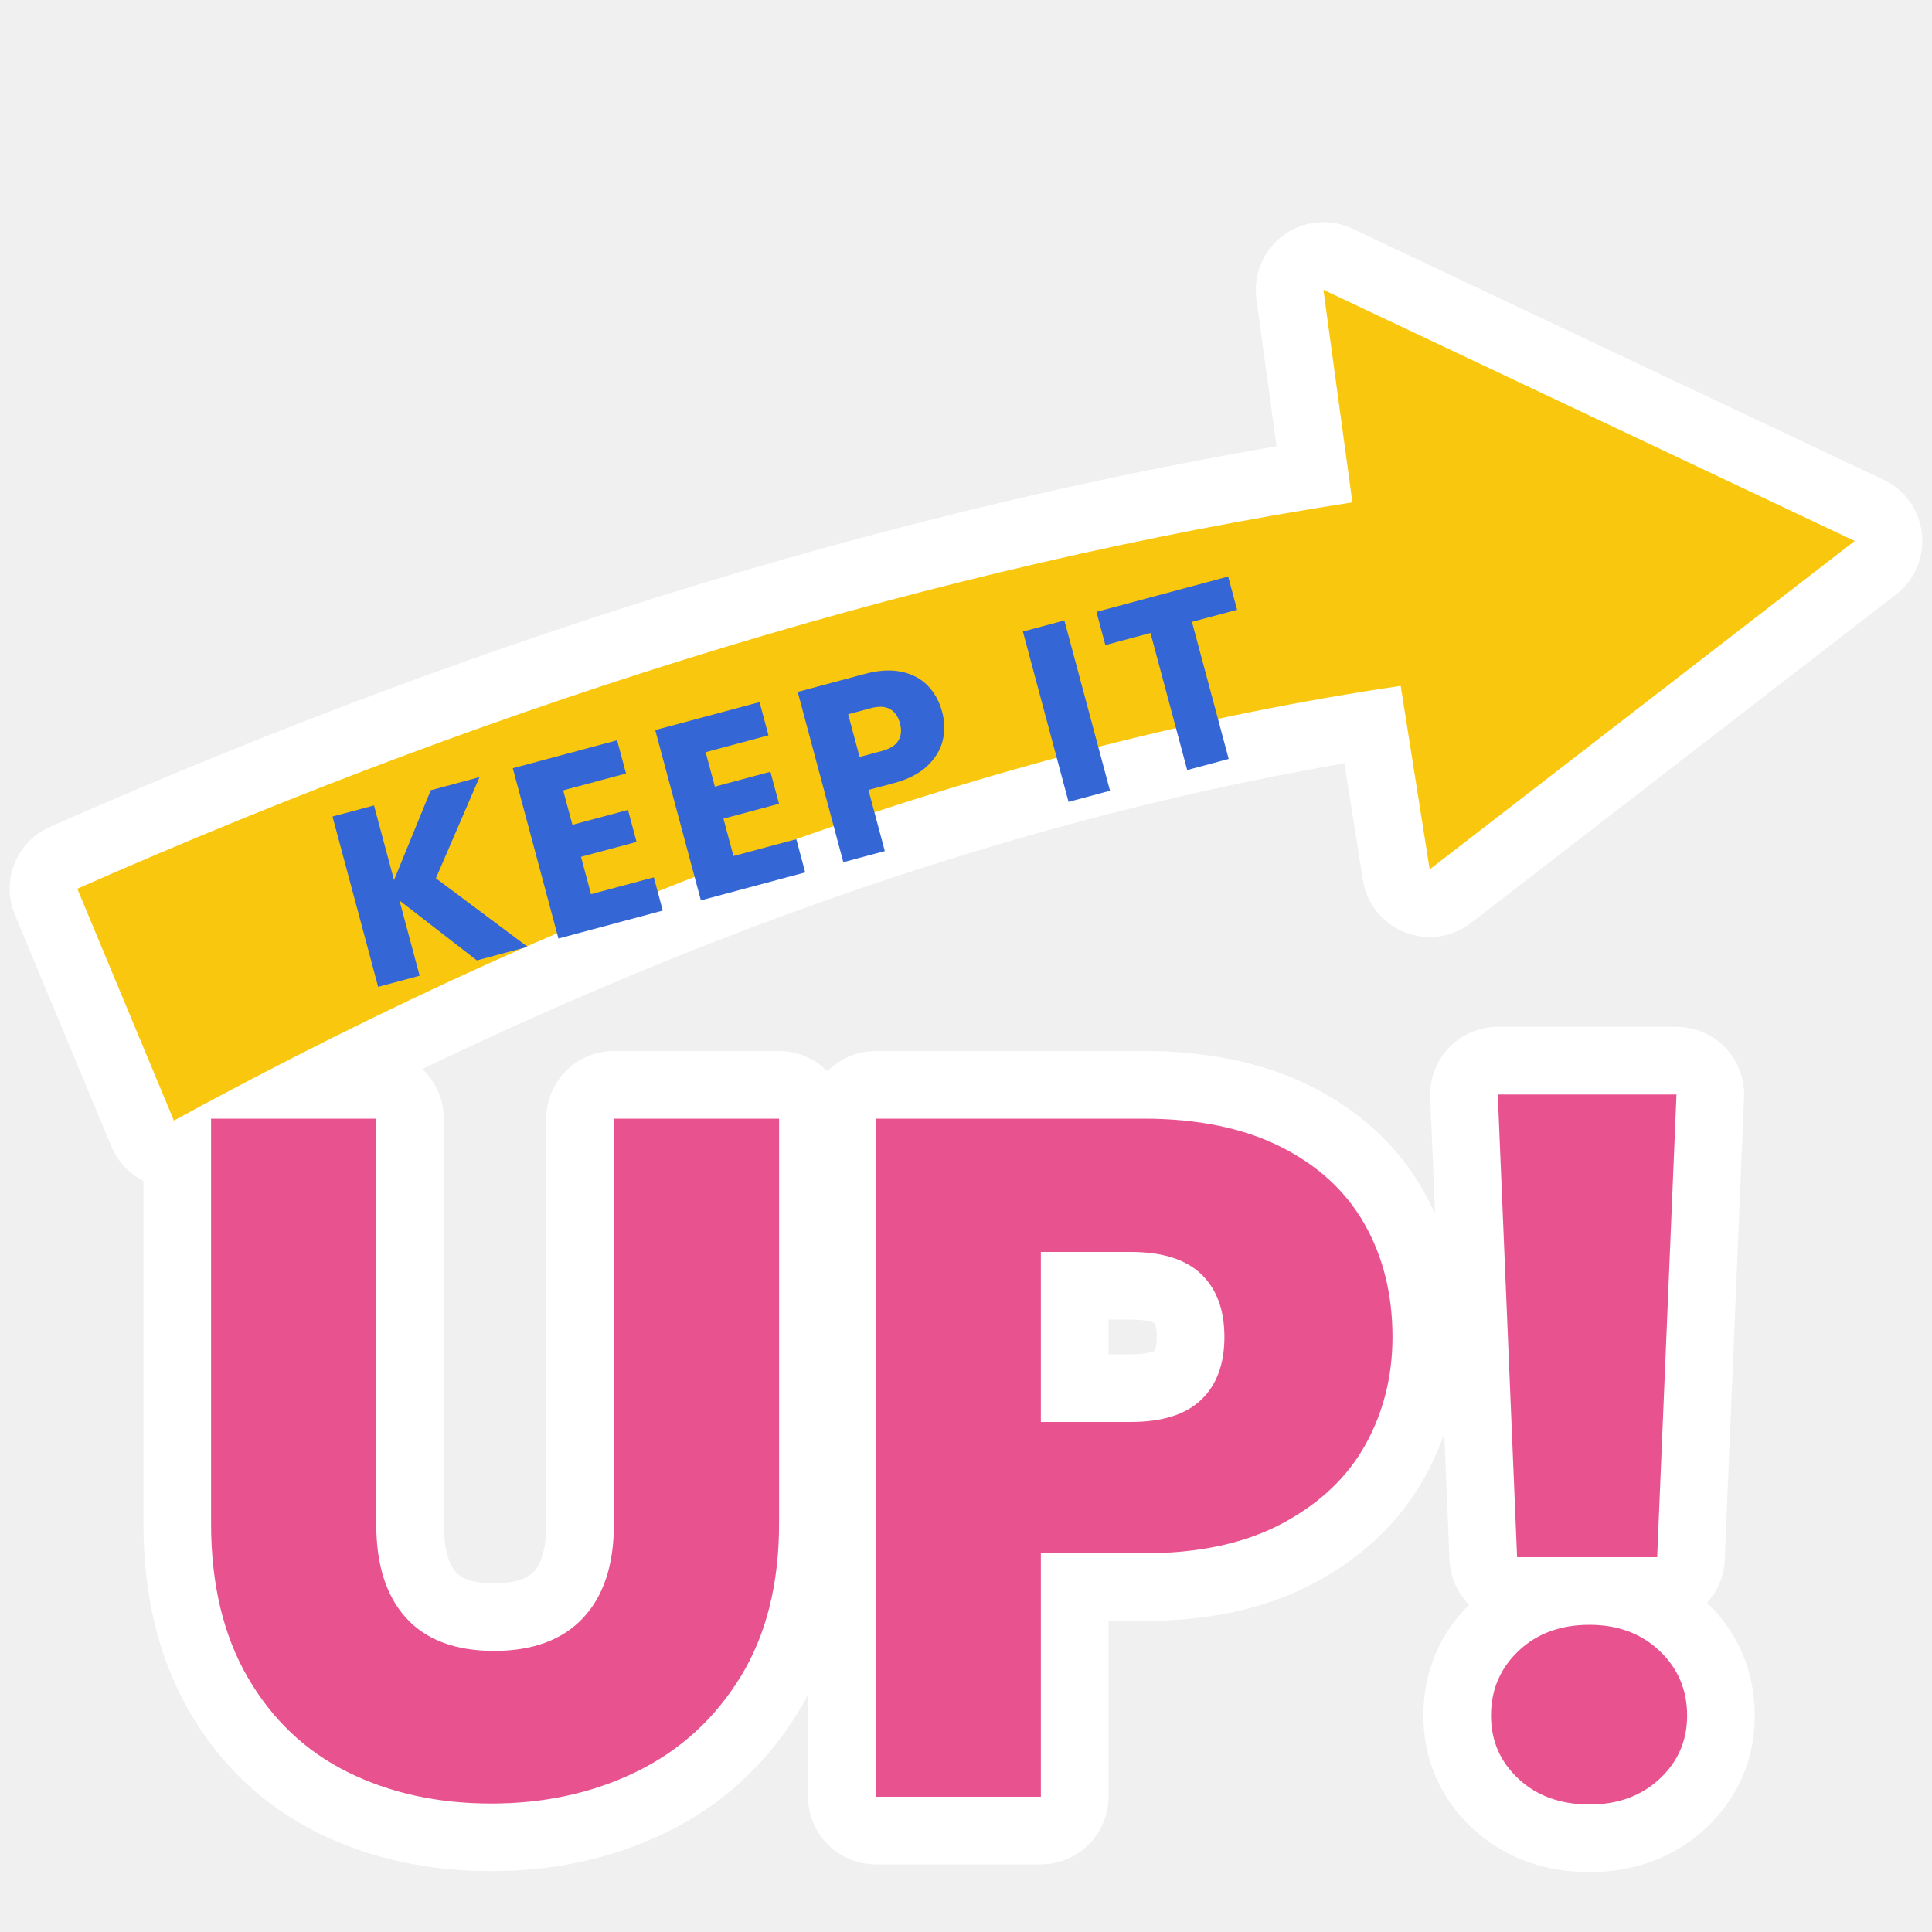
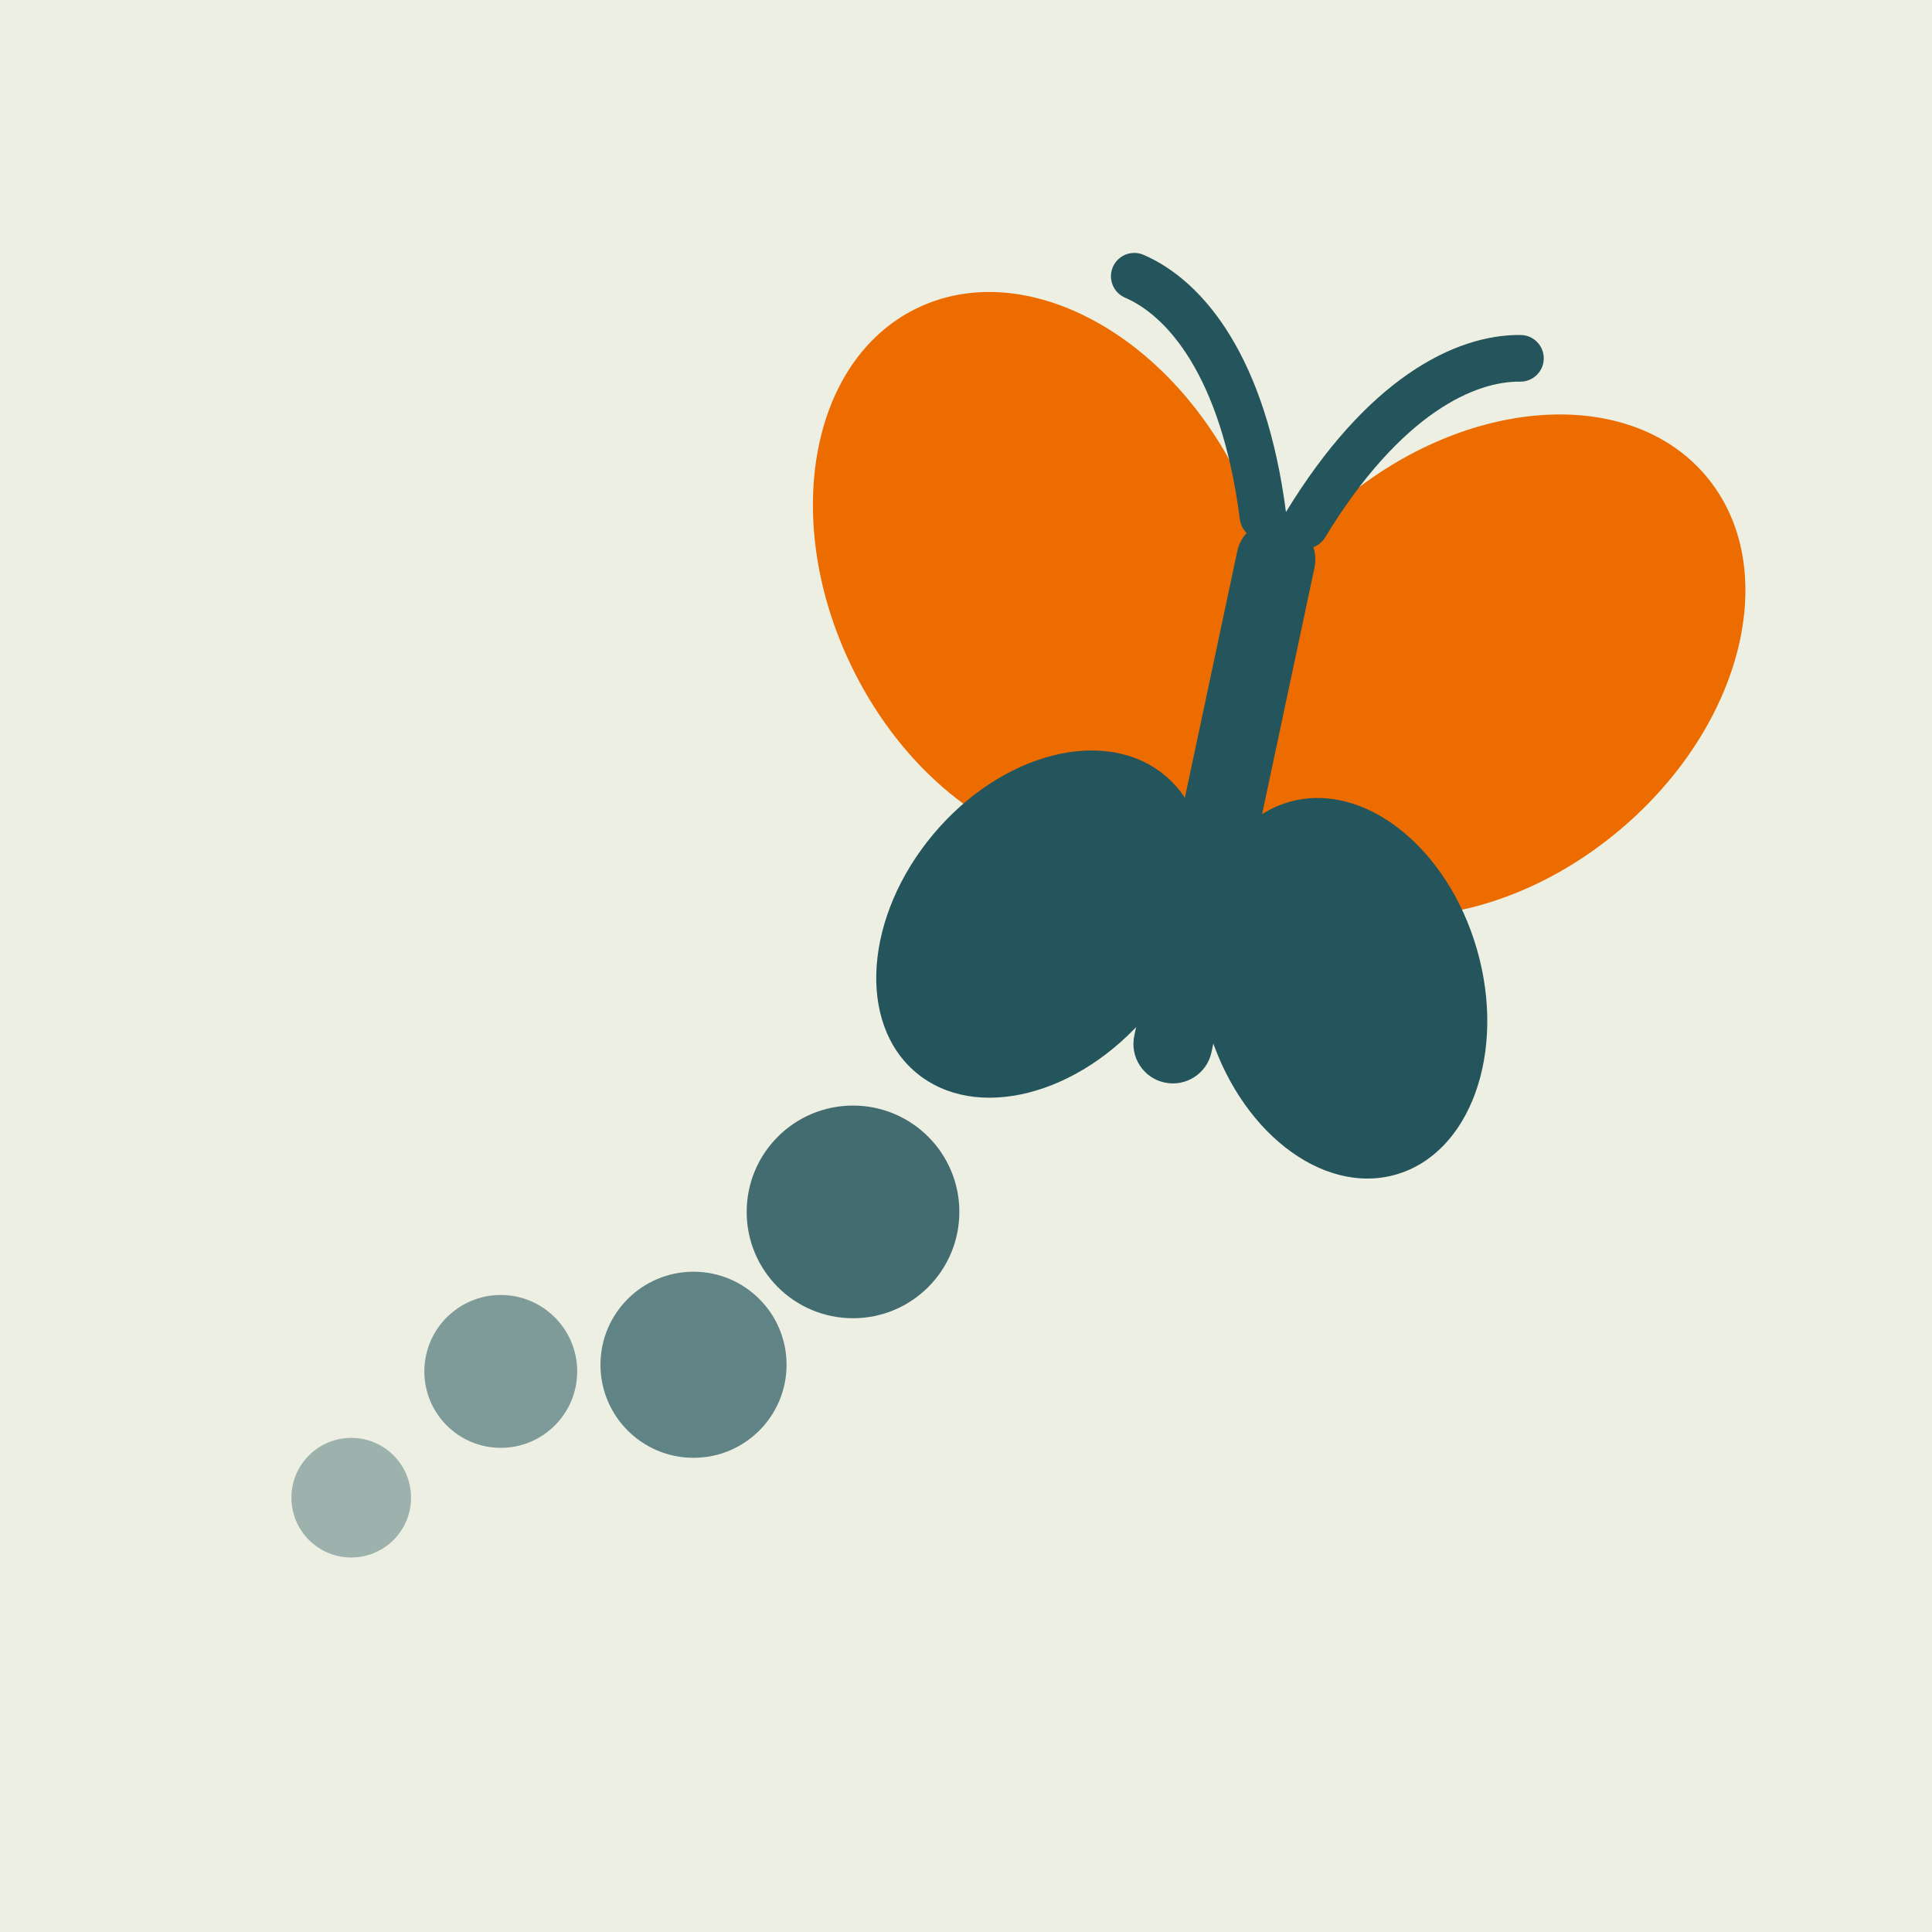
- <svg xmlns="http://www.w3.org/2000/svg" viewBox="0 0 100 100" width="100" height="100">
-   <g stroke="#fff" stroke-width="7" stroke-linejoin="round" fill="#fff">
-     <path d="M4 46 Q38 31 70 26 L68.5 15 L96 28 L74 45 L72.5 35.5 Q42 40 9 58 Z" />
-     <path d="M19.475 57.9V78.9Q19.475 82.05 21.025 83.75Q22.575 85.45 25.575 85.45Q28.575 85.45 30.175 83.75Q31.775 82.05 31.775 78.9V57.9H40.325V78.85Q40.325 83.55 38.325 86.8Q36.325 90.05 32.95 91.7Q29.575 93.35 25.425 93.35Q21.275 93.35 18.0 91.725Q14.725 90.1 12.825 86.825Q10.925 83.55 10.925 78.85V57.9ZM59.175 80.4H53.875V93.0H45.325V57.9H59.175Q63.375 57.9 66.275 59.35Q69.175 60.8 70.625 63.35Q72.075 65.9 72.075 69.2Q72.075 72.25 70.675 74.775Q69.275 77.3 66.375 78.85Q63.475 80.4 59.175 80.4ZM63.375 69.2Q63.375 67.1 62.175 65.95Q60.975 64.8 58.525 64.8H53.875V73.6H58.525Q60.975 73.6 62.175 72.45Q63.375 71.3 63.375 69.2ZM86.775 56.65 85.775 80.6H78.525L77.525 56.65ZM77.175 88.8Q77.175 86.8 78.6 85.45Q80.025 84.1 82.275 84.1Q84.475 84.1 85.9 85.45Q87.325 86.8 87.325 88.8Q87.325 90.75 85.9 92.075Q84.475 93.4 82.275 93.4Q80.025 93.4 78.6 92.075Q77.175 90.75 77.175 88.8Z" />
+ <svg xmlns="http://www.w3.org/2000/svg" viewBox="0 0 100 100" width="512" height="512">
+   <rect width="100" height="100" fill="#EEEFE3" />
+   <g transform="translate(50 50) scale(1.72) translate(-24 -25)">
+     <circle cx="5.5" cy="41" r="1.8" fill="#24555C" opacity=".4" />
+     <circle cx="10" cy="37.2" r="2.3" fill="#24555C" opacity=".55" />
+     <circle cx="15.8" cy="37" r="2.8" fill="#24555C" opacity=".7" />
+     <circle cx="20.6" cy="32.4" r="3.2" fill="#24555C" opacity=".85" />
+     <g transform="rotate(12 32 19)">
+       <g transform="translate(32 19) scale(1.08)">
+         <ellipse cx="-6.2" cy="-4.2" rx="6" ry="8.2" transform="rotate(-38 -6.2 -4.2)" fill="#ED6C00" />
+         <ellipse cx="6.2" cy="-4.2" rx="6" ry="8.2" transform="rotate(38 6.2 -4.2)" fill="#ED6C00" />
+         <ellipse cx="-4.3" cy="5.4" rx="3.9" ry="5.4" transform="rotate(28 -4.3 5.4)" fill="#24555C" />
+         <ellipse cx="4.3" cy="5.4" rx="3.9" ry="5.4" transform="rotate(-28 4.3 5.4)" fill="#24555C" />
+         <rect x="-1.1" y="-7" width="2.2" height="16" rx="1.1" fill="#24555C" />
+         <path d="M-.6 -7 C-2 -11 -4 -12.5 -5.5 -12.8 M.6 -7 C2 -11 4 -12.5 5.5 -12.8" stroke="#24555C" stroke-width="1.3" fill="none" stroke-linecap="round" />
+       </g>
+     </g>
  </g>
-   <path d="M4 46 Q38 31 70 26 L68.5 15 L96 28 L74 45 L72.5 35.5 Q42 40 9 58 Z" fill="#F9C80E" />
-   <g transform="translate(17.44 0) rotate(-15 24.5565 43) translate(0 45)">
-     <path d="M6.097 0.0 3.029 -4.03V0.0H0.806V-9.126H3.029V-5.122L6.071 -9.126H8.684L5.148 -4.654L8.814 0.0ZM12.69 -7.345V-5.499H15.667V-3.783H12.69V-1.781H16.057V0.0H10.467V-9.126H16.057V-7.345ZM20.323 -7.345V-5.499H23.3V-3.783H20.323V-1.781H23.69V0.0H18.1V-9.126H23.69V-7.345ZM29.334 -3.276H27.956V0.0H25.733V-9.126H29.334Q30.426 -9.126 31.18 -8.749Q31.934 -8.372 32.311 -7.709Q32.688 -7.046 32.688 -6.188Q32.688 -5.395 32.324 -4.739Q31.96 -4.082 31.206 -3.679Q30.452 -3.276 29.334 -3.276ZM30.426 -6.188Q30.426 -6.734 30.114 -7.033Q29.802 -7.332 29.165 -7.332H27.956V-5.044H29.165Q29.802 -5.044 30.114 -5.343Q30.426 -5.642 30.426 -6.188ZM40.024 -9.126V0.0H37.801V-9.126ZM48.801 -9.126V-7.345H46.383V0.0H44.16V-7.345H41.742V-9.126Z" fill="#3566D6" />
-   </g>
-   <path d="M19.475 57.9V78.9Q19.475 82.05 21.025 83.75Q22.575 85.45 25.575 85.45Q28.575 85.45 30.175 83.75Q31.775 82.05 31.775 78.9V57.9H40.325V78.85Q40.325 83.55 38.325 86.8Q36.325 90.05 32.95 91.7Q29.575 93.35 25.425 93.35Q21.275 93.35 18.0 91.725Q14.725 90.1 12.825 86.825Q10.925 83.55 10.925 78.85V57.9ZM59.175 80.4H53.875V93.0H45.325V57.9H59.175Q63.375 57.9 66.275 59.35Q69.175 60.8 70.625 63.35Q72.075 65.9 72.075 69.2Q72.075 72.25 70.675 74.775Q69.275 77.3 66.375 78.85Q63.475 80.4 59.175 80.4ZM63.375 69.2Q63.375 67.1 62.175 65.95Q60.975 64.8 58.525 64.8H53.875V73.6H58.525Q60.975 73.6 62.175 72.45Q63.375 71.3 63.375 69.2ZM86.775 56.65 85.775 80.6H78.525L77.525 56.65ZM77.175 88.8Q77.175 86.8 78.6 85.45Q80.025 84.1 82.275 84.1Q84.475 84.1 85.9 85.45Q87.325 86.8 87.325 88.8Q87.325 90.75 85.9 92.075Q84.475 93.4 82.275 93.4Q80.025 93.4 78.6 92.075Q77.175 90.75 77.175 88.8Z" fill="#E8538F" />
</svg>
